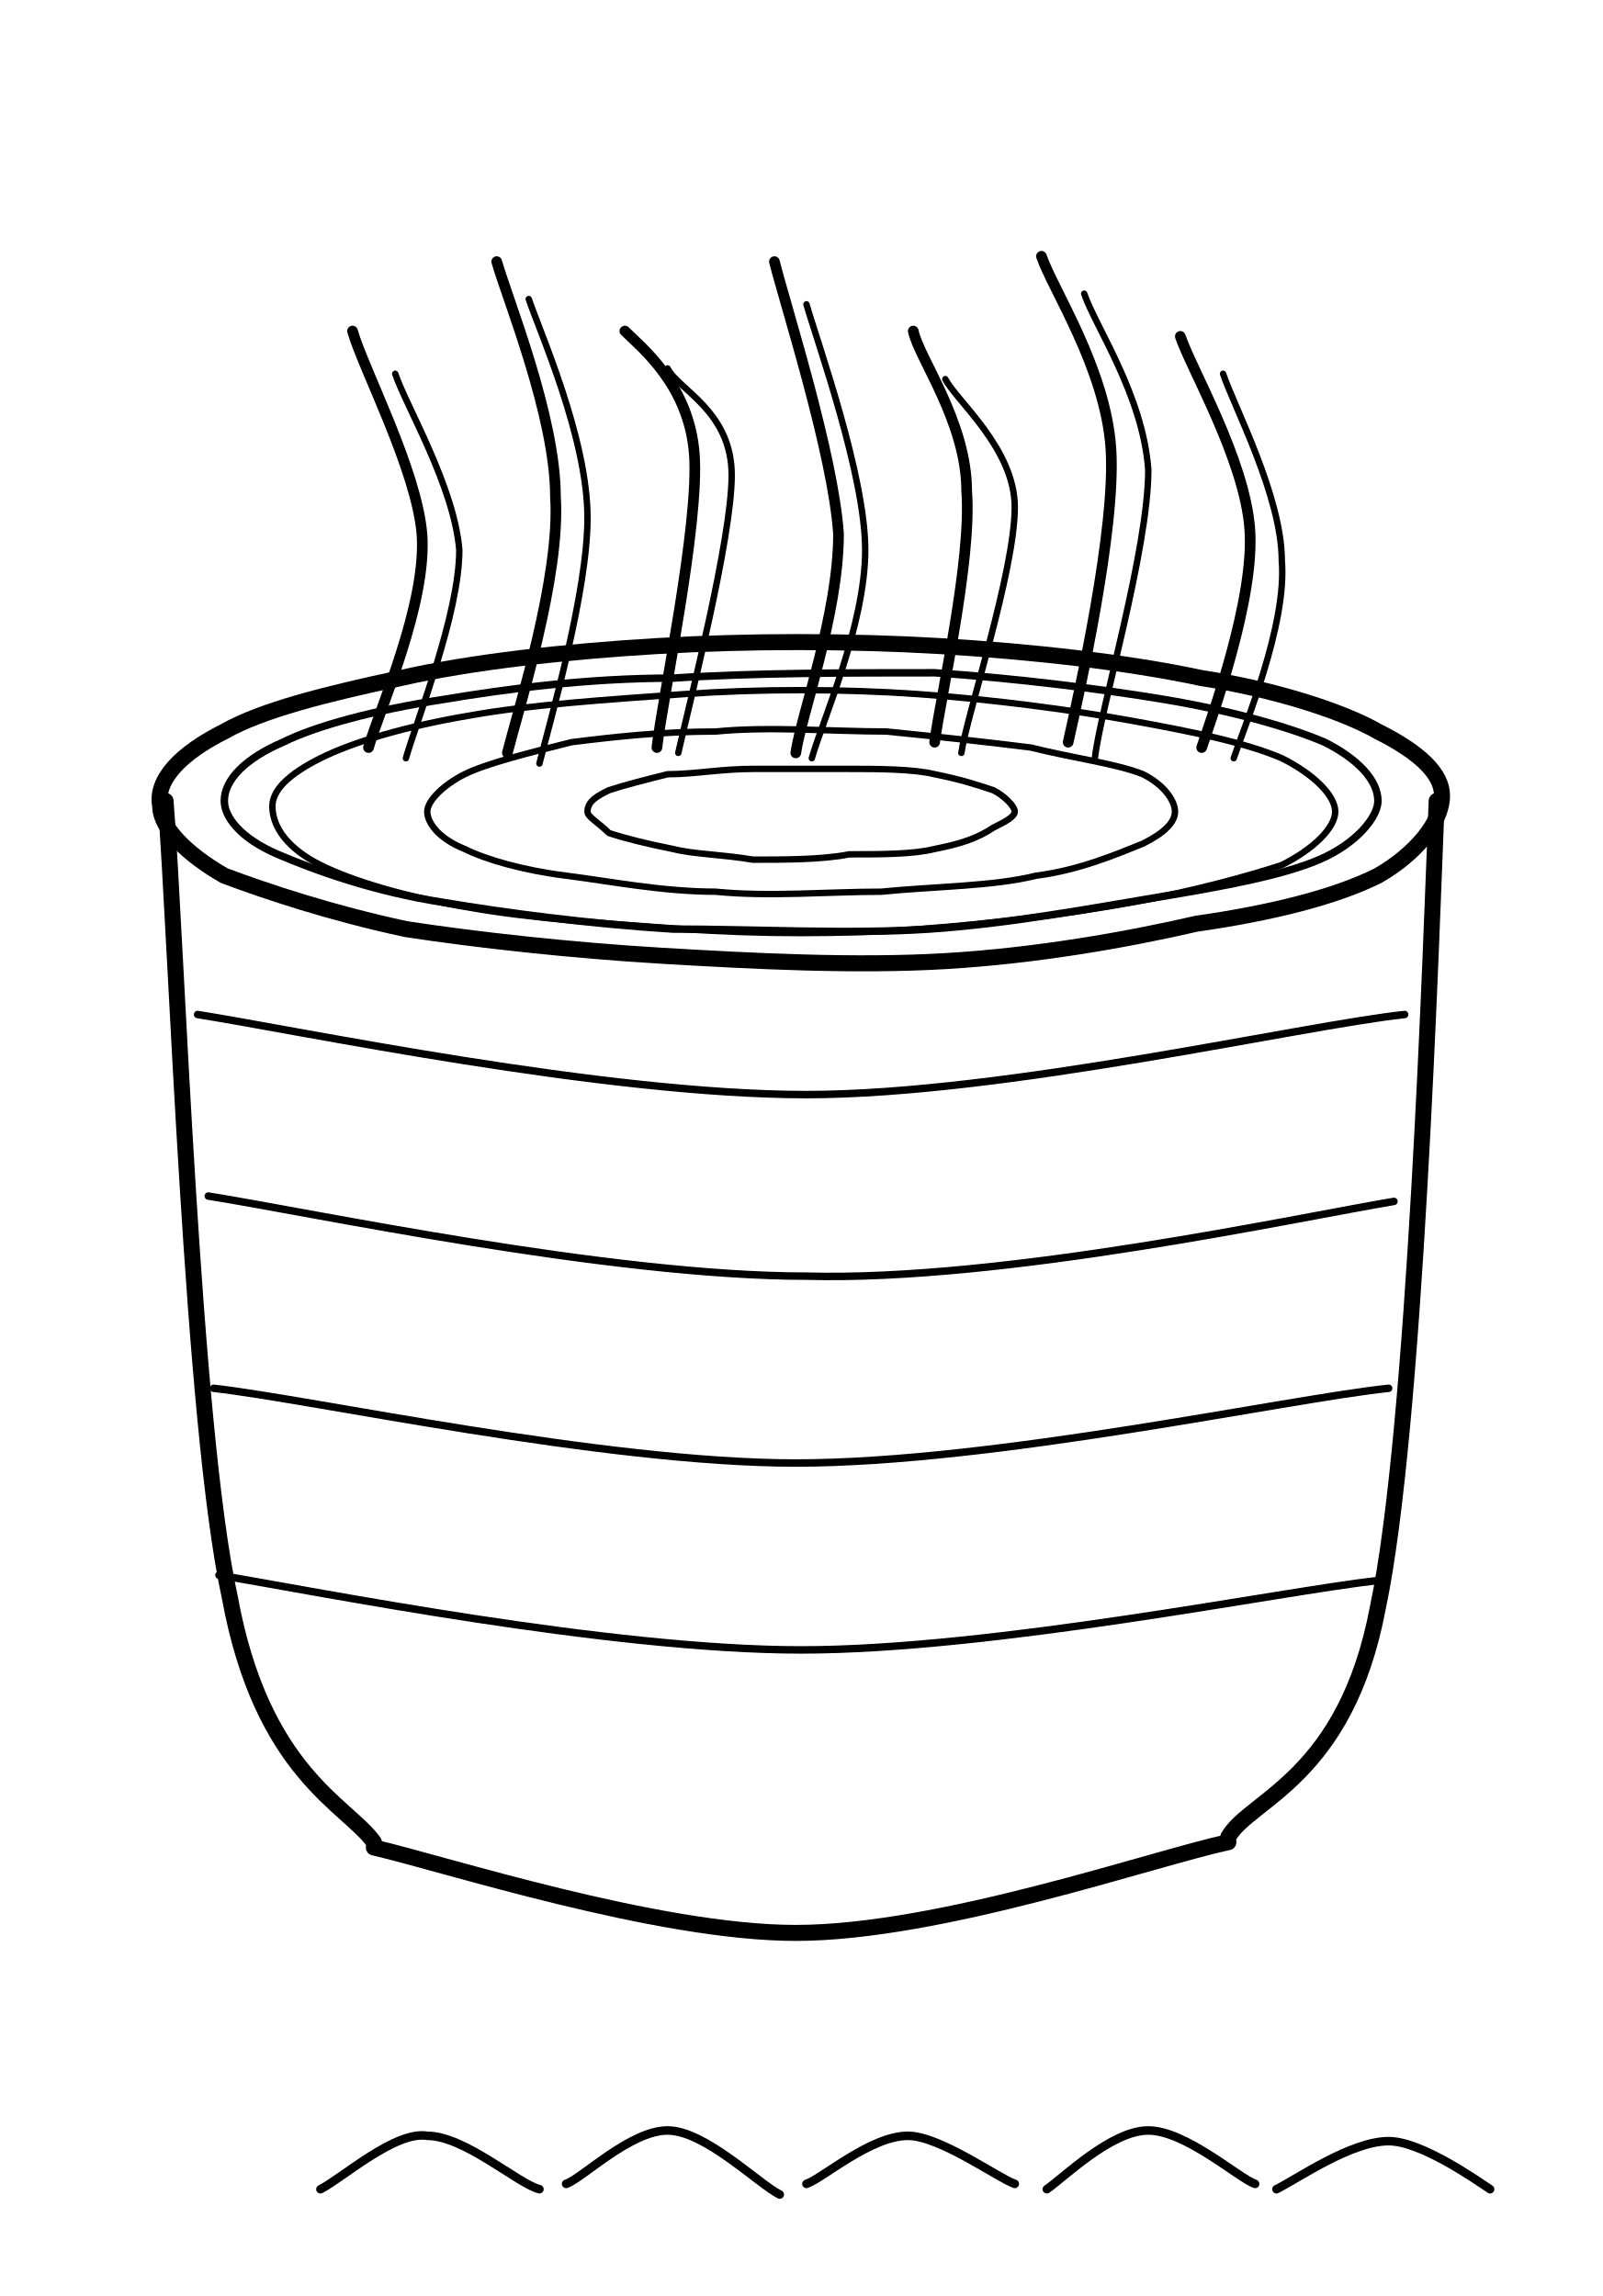
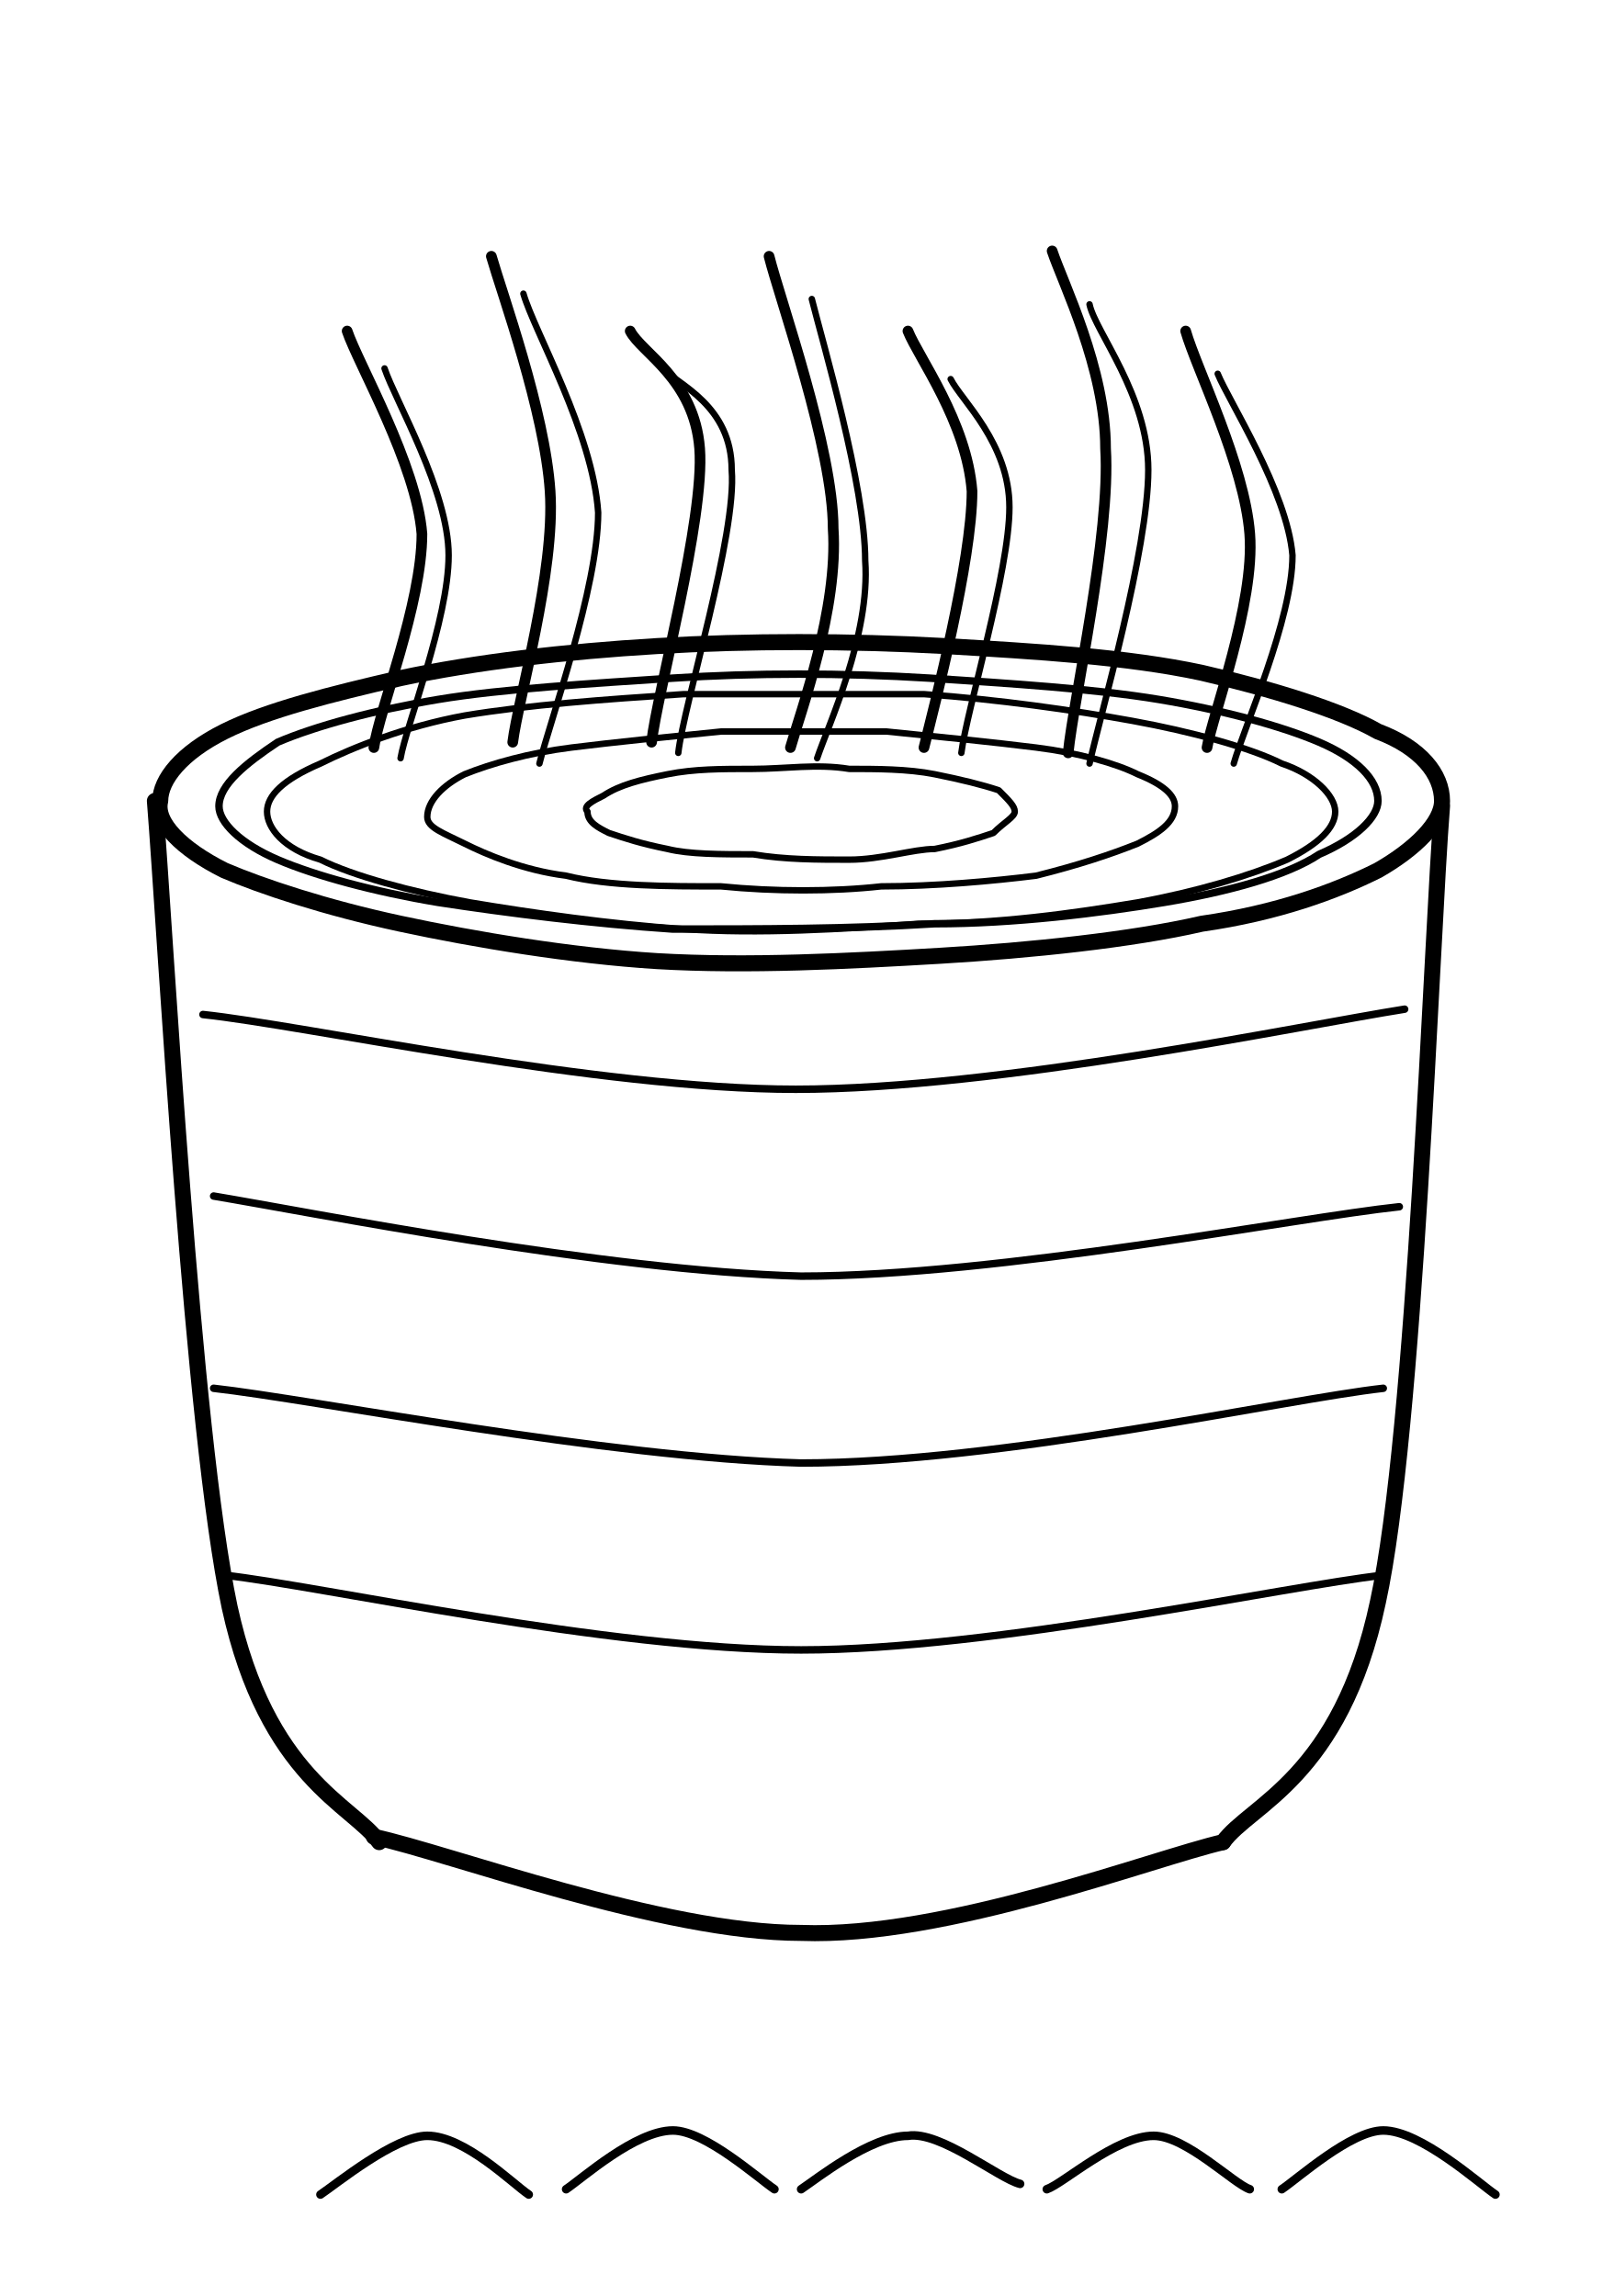
<svg xmlns="http://www.w3.org/2000/svg" viewBox="0 0 300 430" fill="none" stroke="currentColor" stroke-linecap="round" stroke-linejoin="round" aria-hidden="true" focusable="false">
-   <path d="M270 149C270 154 265 160 258 164C250 168 238 171 224 173C211 176 194 179 177 180C160 181 141 180 124 179C107 178 89 176 76 174C62 171 50 167 42 164C35 160 30 155 30 151C29 146 34 141 42 137C49 133 61 130 75 127C88 124 106 122 123 121C140 120 159 120 176 121C193 122 211 124 225 127C238 129 251 133 258 137C266 141 270 145 270 149Z" stroke-width="3" />
-   <path d="M258 150C258 153 254 158 247 161C240 164 229 166 217 168C205 170 189 173 174 174C159 175 141 174 126 174C110 173 95 171 83 169C70 167 59 163 52 160C45 157 42 153 42 150C42 146 46 142 53 139C59 136 70 133 83 131C95 129 110 127 126 127C141 126 159 126 175 126C190 127 206 129 218 131C230 133 241 136 248 139C254 142 258 146 258 150Z" stroke-width="1.4" />
-   <path d="M31 150C33 175 36 267 43 299C49 332 65 338 70 345" stroke-width="3" />
-   <path d="M269 150C268 175 265 268 258 301C252 333 234 337 230 344" stroke-width="3" />
-   <path d="M70 346C83 349 123 362 149 362C176 362 216 348 230 345" stroke-width="3" />
-   <path d="M37 190C56 193 113 205 151 205C188 205 244 192 263 190" stroke-width="1.4" />
-   <path d="M39 224C58 227 114 239 151 239C188 240 243 228 261 225" stroke-width="1.4" />
-   <path d="M40 260C58 262 113 274 149 274C186 274 241 262 260 260" stroke-width="1.4" />
-   <path d="M41 295C59 298 114 309 150 309C186 309 240 298 258 296" stroke-width="1.4" />
-   <path d="M69 140C71 133 80 113 79 100C78 88 68 69 66 62" stroke-width="2" />
-   <path d="M76 142C78 135 86 115 86 103C85 91 76 76 74 70" stroke-width="1.2" />
-   <path d="M95 141C97 133 105 108 104 93C104 78 95 56 93 49" stroke-width="2" />
-   <path d="M101 143C103 135 110 111 110 97C110 82 101 62 99 56" stroke-width="1.2" />
-   <path d="M123 140C124 131 131 98 130 85C129 72 120 65 117 62" stroke-width="2" />
-   <path d="M127 141C129 132 137 101 137 89C137 77 127 73 125 69" stroke-width="1.2" />
-   <path d="M149 141C150 134 157 115 157 100C156 85 147 57 145 49" stroke-width="2" />
-   <path d="M152 142C154 135 162 117 162 103C162 89 153 64 151 57" stroke-width="1.2" />
-   <path d="M175 139C176 131 182 105 181 92C181 79 172 67 171 62" stroke-width="2" />
-   <path d="M180 141C181 134 190 107 190 95C190 84 179 75 177 71" stroke-width="1.2" />
-   <path d="M200 139C202 130 209 99 208 84C207 69 197 54 195 48" stroke-width="2" />
-   <path d="M205 142C206 133 215 103 215 88C214 74 205 61 203 55" stroke-width="1.2" />
-   <path d="M225 140C227 134 235 112 234 99C233 86 223 69 221 63" stroke-width="2" />
-   <path d="M231 142C233 136 241 117 240 105C240 93 231 76 229 70" stroke-width="1.2" />
-   <path d="M190 152C190 153 188 154 186 155C183 157 180 158 175 159C171 160 165 160 159 160C154 161 147 161 141 161C135 160 130 160 126 159C121 158 117 157 114 156C112 154 110 153 110 152C110 150 112 149 114 148C117 147 121 146 125 145C130 145 135 144 141 144C147 144 153 144 159 144C164 144 171 144 175 145C180 146 183 147 186 148C188 149 190 151 190 152Z" stroke-width="1.2" />
-   <path d="M220 152C220 154 218 156 214 158C209 160 202 163 194 164C186 166 175 166 165 167C155 167 144 168 134 167C124 167 114 165 106 164C98 163 91 161 87 159C82 157 80 154 80 152C80 150 83 147 87 145C91 143 99 141 107 139C115 138 124 137 134 137C144 136 156 137 166 137C176 138 185 139 193 140C201 142 209 143 214 145C218 147 220 150 220 152Z" stroke-width="1.2" />
-   <path d="M250 152C250 155 246 159 240 162C234 164 223 167 212 169C201 171 186 173 172 174C158 175 142 175 128 174C114 173 99 172 88 170C76 168 66 165 60 162C54 159 51 155 51 151C51 148 54 145 60 142C66 139 76 136 88 134C99 132 114 131 128 130C142 129 158 129 172 130C186 131 201 133 212 135C223 137 233 139 240 142C246 145 250 149 250 152Z" stroke-width="1.2" />
-   <path d="M60 410C64 408 74 399 80 400C87 400 97 409 101 410" stroke-width="1.6" />
-   <path d="M106 409C109 408 118 399 125 399C132 399 142 409 146 411" stroke-width="1.6" />
-   <path d="M151 409C154 408 163 400 170 400C176 400 187 408 190 409" stroke-width="1.6" />
-   <path d="M196 410C199 408 208 399 215 399C222 399 232 408 235 409" stroke-width="1.6" />
-   <path d="M239 410C243 408 253 401 260 401C266 401 276 408 279 410" stroke-width="1.6" />
+   <path d="M270 150C270 154 265 159 258 163C250 167 239 171 225 173C212 176 193 178 176 179C159 180 140 181 123 180C107 179 89 176 75 173C61 170 49 166 42 163C34 159 29 154 30 150C30 146 34 141 42 137C50 133 62 130 75 127C89 124 106 122 123 121C140 120 159 120 177 121C194 122 211 123 225 126C238 129 251 133 258 137C266 140 270 145 270 150Z" stroke-width="3" />
+   <path d="M258 150C258 153 254 157 247 160C241 164 230 167 218 169C206 171 190 173 175 173C159 174 142 174 126 174C111 173 95 171 82 169C70 167 59 164 52 161C45 158 41 154 41 151C41 147 46 143 52 139C59 136 70 133 82 131C94 129 111 128 126 127C141 126 158 126 174 127C189 128 205 129 217 131C229 133 240 136 247 139C254 142 258 146 258 150Z" stroke-width="1.4" />
+   <path d="M29 150C31 175 36 268 43 301C50 333 66 338 71 345" stroke-width="3" />
+   <path d="M270 151C268 176 265 268 258 300C251 333 234 338 229 345" stroke-width="3" />
+   <path d="M70 344C84 347 124 362 150 362C177 363 216 348 229 345" stroke-width="3" />
+   <path d="M38 190C57 192 112 204 149 204C187 204 244 192 263 189" stroke-width="1.4" />
+   <path d="M40 224C58 227 113 238 150 239C187 239 243 228 262 226" stroke-width="1.4" />
+   <path d="M40 260C58 262 114 273 150 274C187 274 241 262 259 260" stroke-width="1.4" />
+   <path d="M42 295C60 297 114 309 150 309C186 309 241 297 259 295" stroke-width="1.4" />
+   <path d="M70 140C71 133 79 113 79 100C78 87 67 68 65 62" stroke-width="2" />
+   <path d="M75 142C76 136 84 116 84 104C84 92 74 75 72 69" stroke-width="1.2" />
+   <path d="M96 139C97 131 104 107 103 92C102 77 94 55 92 48" stroke-width="2" />
+   <path d="M101 143C103 135 112 110 112 96C111 81 100 62 98 55" stroke-width="1.2" />
+   <path d="M122 139C123 130 132 97 131 84C130 71 120 66 118 62" stroke-width="2" />
+   <path d="M127 141C128 132 138 100 137 88C137 76 127 72 124 69" stroke-width="1.2" />
+   <path d="M148 140C150 133 157 114 156 99C156 84 146 56 144 48" stroke-width="2" />
+   <path d="M153 142C155 136 163 119 162 105C162 91 154 64 152 56" stroke-width="1.2" />
+   <path d="M173 140C175 132 182 105 182 92C181 79 172 67 170 62" stroke-width="2" />
+   <path d="M180 141C181 133 189 107 189 95C189 83 180 75 178 71" stroke-width="1.2" />
+   <path d="M200 141C201 131 208 100 207 84C207 69 199 53 197 47" stroke-width="2" />
+   <path d="M204 143C206 134 215 103 215 88C215 74 205 62 204 57" stroke-width="1.2" />
+   <path d="M226 140C227 134 235 113 234 100C233 87 224 69 222 62" stroke-width="2" />
+   <path d="M231 143C233 136 242 116 242 104C241 92 230 75 228 70" stroke-width="1.2" />
+   <path d="M190 152C190 153 188 154 186 156C183 157 180 158 175 159C171 159 165 161 159 161C153 161 147 161 141 160C135 160 129 160 125 159C120 158 117 157 114 156C112 155 110 154 110 152C109 151 111 150 113 149C116 147 120 146 125 145C130 144 135 144 141 144C147 144 153 143 159 144C164 144 170 144 175 145C180 146 184 147 187 148C189 150 190 151 190 152Z" stroke-width="1.2" />
+   <path d="M220 151C220 154 217 156 213 158C208 160 202 162 194 164C186 165 175 166 165 166C156 167 145 167 135 166C125 166 114 166 106 164C98 163 91 160 87 158C83 156 80 155 80 153C80 150 83 147 87 145C92 143 99 141 107 140C115 139 125 138 135 137C145 137 156 137 166 137C176 138 186 139 194 140C202 141 209 143 213 145C218 147 220 149 220 151Z" stroke-width="1.2" />
+   <path d="M250 152C250 155 247 158 241 161C234 164 224 167 213 169C201 171 187 173 172 173C158 174 142 175 128 174C114 173 100 171 88 169C77 167 66 164 60 161C53 159 50 155 50 152C50 149 53 146 60 143C66 140 76 136 87 134C99 132 113 131 128 130C142 130 159 130 173 130C187 131 201 133 212 135C223 137 234 140 240 143C246 145 250 149 250 152Z" stroke-width="1.2" />
+   <path d="M60 411C63 409 74 400 80 400C87 400 96 409 99 411" stroke-width="1.6" />
+   <path d="M106 410C109 408 119 399 126 399C132 399 142 408 145 410" stroke-width="1.6" />
+   <path d="M150 410C153 408 163 400 170 400C176 399 187 408 191 409" stroke-width="1.6" />
+   <path d="M196 410C199 409 209 400 216 400C222 400 231 409 234 410" stroke-width="1.6" />
+   <path d="M240 410C243 408 253 399 259 399C266 399 277 409 280 411" stroke-width="1.6" />
</svg>
